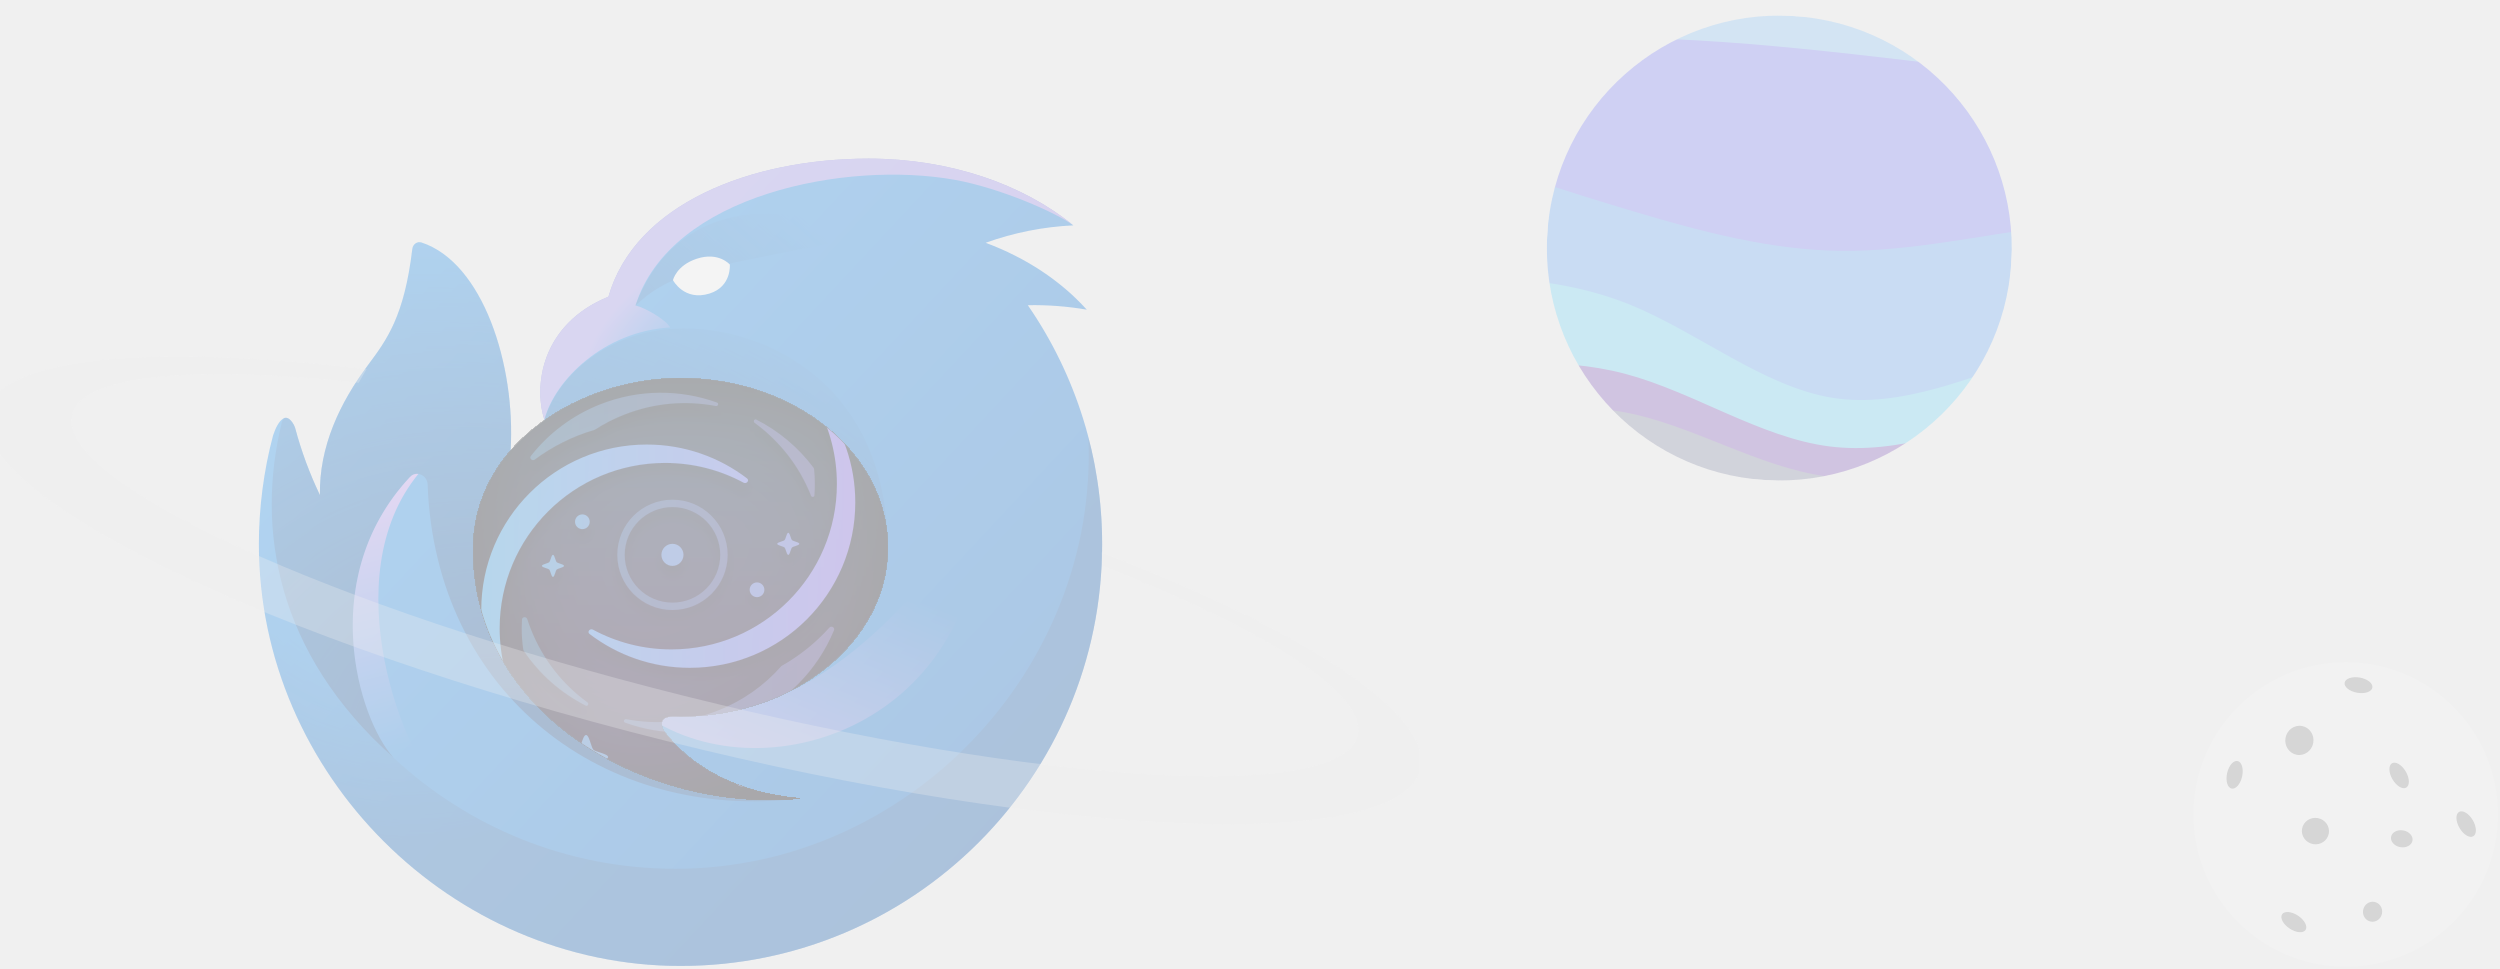
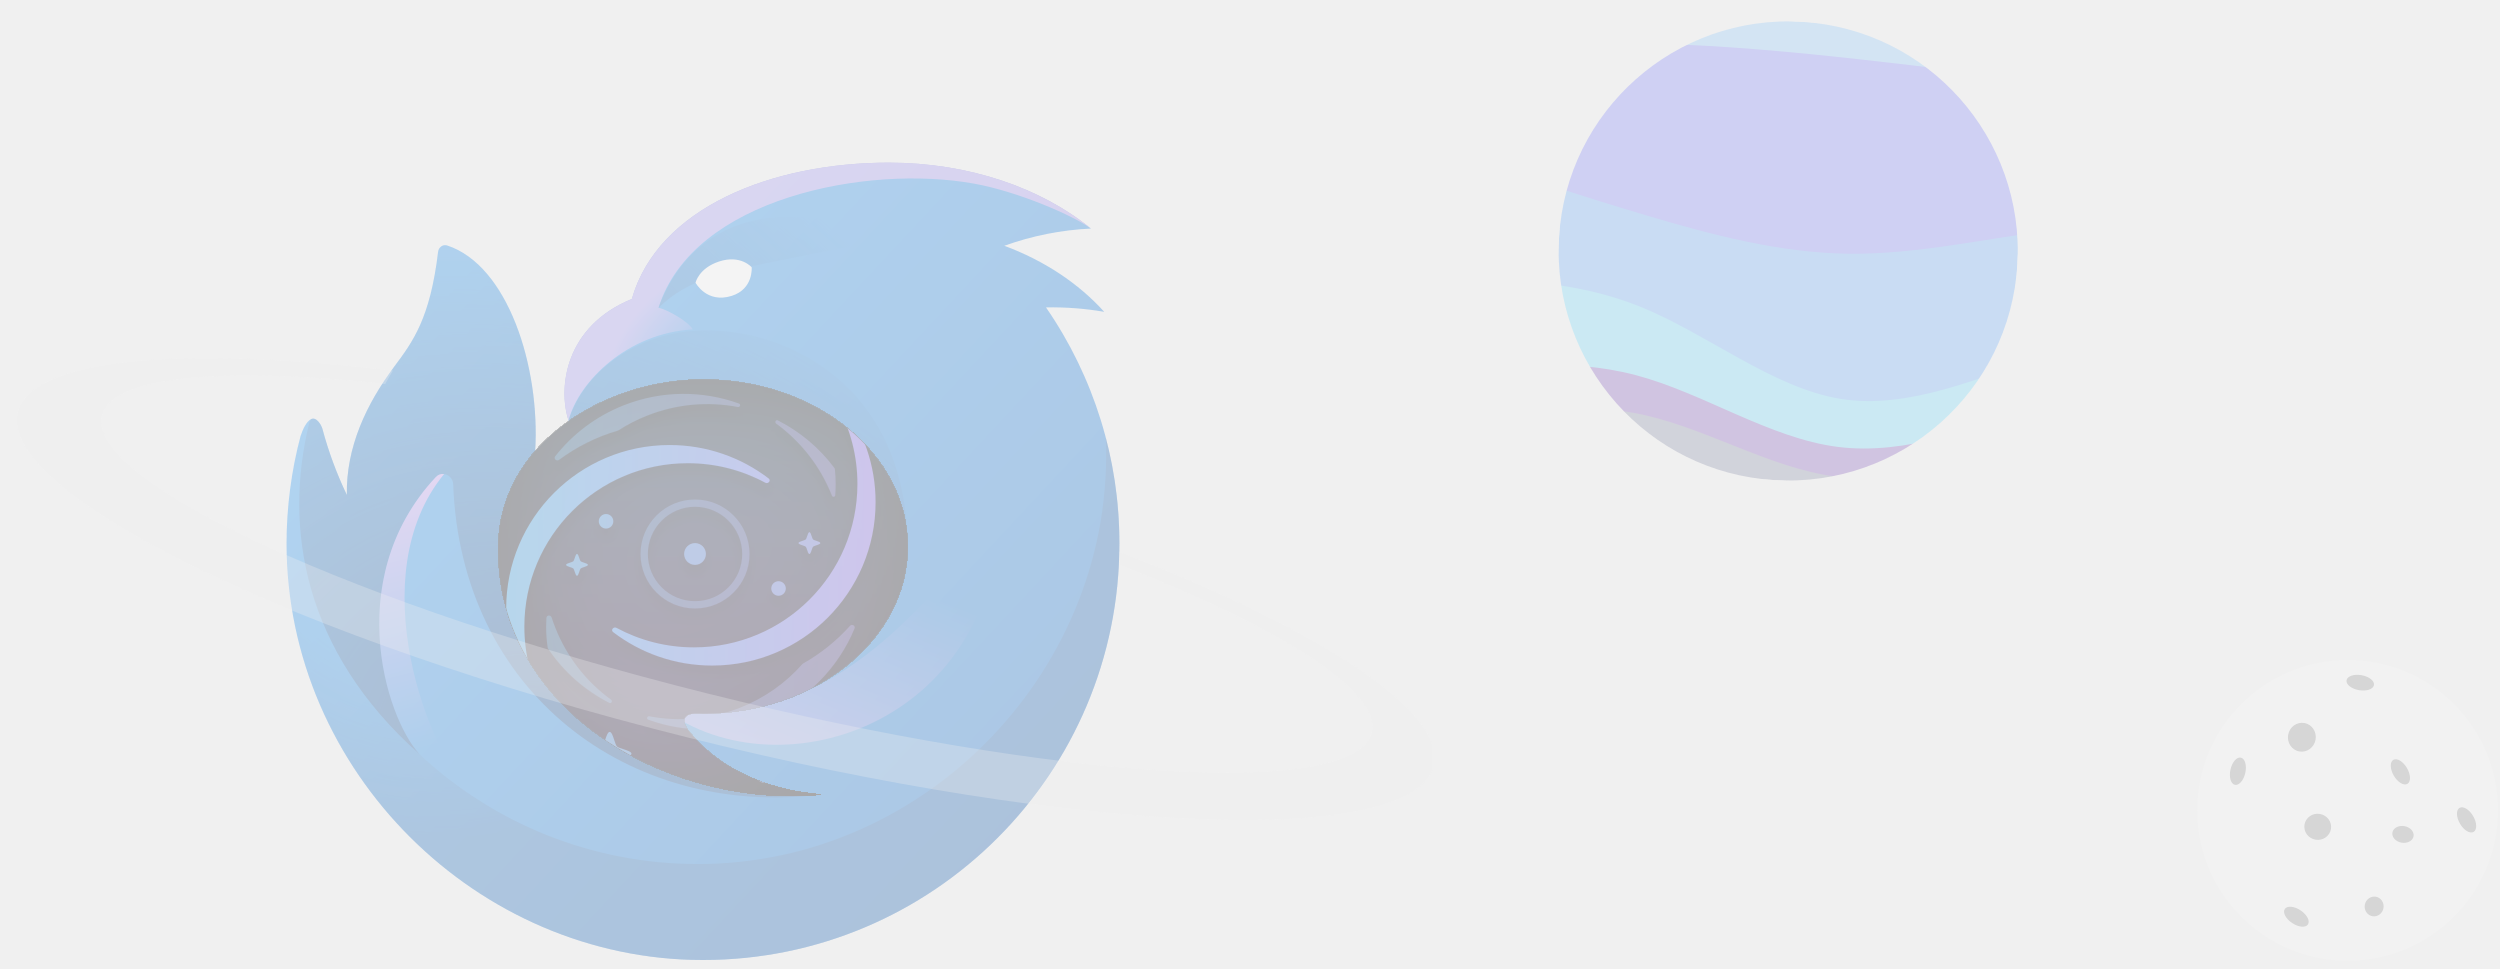
- <svg xmlns="http://www.w3.org/2000/svg" width="640" height="248" viewBox="0 0 640 248" fill="none">
+ <svg xmlns="http://www.w3.org/2000/svg" width="640" height="248" viewBox="-8 0 648 248" fill="none">
  <g opacity="0.3" clip-path="url(#clip0_2490_46586)">
    <path d="M155.735 75.969H155.754C162.551 52.207 192.169 40.608 222.352 40.608C243.209 40.608 261.932 47.211 274.768 57.693C267.108 58.055 259.544 59.558 252.329 62.153C262.7 66.008 271.61 71.938 278.212 79.275C273.231 78.418 268.179 78.035 263.126 78.134C275.547 96.127 282.183 117.481 282.147 139.345C282.147 198.958 233.822 247.284 174.208 247.284C115.514 247.284 66.269 198.141 66.269 139.345C66.269 130.059 67.503 120.471 69.899 111.478C70.528 109.591 71.404 107.78 72.567 107.117C74.022 106.288 75.349 108.761 75.561 109.566C77.14 115.478 79.263 121.23 81.905 126.75C81.674 114.426 86.938 103.201 94.179 93.492C99.009 87.019 103.487 81.021 105.553 63.71C105.692 62.548 106.793 61.712 107.906 62.076C123.622 67.22 132.023 93.39 130.718 115.274C139.4 116.517 139.36 107.447 139.36 107.447C136.584 98.917 138.434 83.062 155.705 75.969H155.735Z" fill="url(#paint0_linear_2490_46586)" />
    <path opacity="0.9" d="M278.617 111.856C281.242 171.223 232.438 222.408 172.927 222.408C117.215 222.408 71.562 179.346 67.433 124.692C66.696 129.81 66.309 134.972 66.273 140.143C66.696 198.621 115.821 247.283 174.213 247.283C233.826 247.283 282.152 198.957 282.152 139.344C282.152 129.845 280.921 120.633 278.617 111.856Z" fill="url(#paint1_radial_2490_46586)" />
    <path style="mix-blend-mode:screen" d="M171.579 83.836C170.416 81.779 165.047 78.735 162.7 78.205C171.582 49.755 216.83 41.021 244.524 46.054C256.049 48.152 270.402 54.431 274.769 57.693C261.933 47.211 243.207 40.608 222.354 40.608C192.171 40.608 162.552 52.207 155.755 75.969H155.706C138.436 83.062 136.585 98.923 139.361 107.45C142.025 97.276 154.703 84.774 171.579 83.836Z" fill="url(#paint2_radial_2490_46586)" />
    <path d="M202.944 64.187C178.697 68.958 170.775 70.519 162.661 78.232C171.774 54.106 195.036 49.215 222.755 60.212C216.158 61.572 209.554 62.898 202.944 64.191V64.187Z" fill="url(#paint3_linear_2490_46586)" />
    <path d="M72.126 108.176C65.502 135.296 70.621 167.172 100.715 193.923C91.756 184.125 80.817 147.95 104.955 122.106C106.58 120.364 109.378 121.644 109.467 124.024C111.456 177.735 154.795 210.539 204.762 204.405C189.28 203.536 138.08 185.602 176.167 178.509C196.074 174.799 227.287 168.986 227.287 140.977C227.287 95.575 192.182 82.301 170.894 84.275C156.325 85.626 143.357 94.872 139.366 107.445C140.899 112.401 134.79 115.87 130.716 115.288C132.023 93.407 123.622 67.221 107.903 62.077C106.793 61.713 105.689 62.548 105.55 63.711C103.484 81.022 99.006 87.02 94.18 93.493C86.936 103.205 81.671 114.427 81.903 126.751C79.261 121.231 77.137 115.479 75.559 109.567C75.383 108.901 74.418 107.041 73.252 106.955C72.62 106.908 72.284 107.525 72.126 108.176Z" fill="url(#paint4_radial_2490_46586)" />
    <path style="mix-blend-mode:screen" d="M162.793 181.256C192.103 205.055 251.047 187.211 251.047 129.347C227.251 165.417 196.942 190.298 162.796 181.256H162.793Z" fill="url(#paint5_linear_2490_46586)" />
    <path style="mix-blend-mode:screen" d="M104.958 122.105C105.225 121.807 105.561 121.579 105.936 121.441C106.311 121.304 106.715 121.261 107.111 121.316C85.505 147.668 102.932 193.95 114.892 205.32C115.561 207.214 103.546 197.367 101.89 195.063C92.792 187.344 79.753 149.093 104.958 122.105Z" fill="url(#paint6_linear_2490_46586)" />
    <g filter="url(#filter0_i_2490_46586)">
      <path d="M174.208 183.435C203.524 183.435 227.292 164.043 227.292 140.121C227.292 116.198 203.524 96.806 174.208 96.806C149.197 96.806 121.111 113.077 121.123 140.753C121.136 183.519 166.316 208.123 204.829 204.397C201.936 204.061 183.888 203.102 171.691 189.304C170.59 188.061 168.681 185.89 169.548 184.481C170.411 183.071 172.792 183.432 174.205 183.432L174.208 183.435Z" fill="url(#paint7_linear_2490_46586)" />
    </g>
    <mask id="mask0_2490_46586" style="mask-type:alpha" maskUnits="userSpaceOnUse" x="121" y="96" width="107" height="109">
      <path d="M174.208 183.435C203.524 183.435 227.292 164.043 227.292 140.121C227.292 116.198 203.524 96.806 174.208 96.806C149.197 96.806 121.111 113.077 121.123 140.753C121.136 183.518 166.316 208.122 204.828 204.397C201.936 204.061 183.888 203.102 171.691 189.304C170.59 188.061 168.681 185.89 169.548 184.481C170.411 183.071 172.792 183.432 174.205 183.432L174.208 183.435Z" fill="url(#paint8_linear_2490_46586)" />
    </mask>
    <g mask="url(#mask0_2490_46586)">
      <g filter="url(#filter1_d_2490_46586)">
        <g opacity="0.4">
          <path d="M183.557 103.057C184.103 103.254 183.815 104.052 183.246 103.943C175.617 102.481 167.496 103.099 159.738 106.167C157.098 107.211 154.622 108.49 152.323 109.972C152.265 110.009 152.202 110.038 152.135 110.058C146.581 111.673 141.443 114.264 136.918 117.634C136.262 118.122 135.409 117.357 135.914 116.713C140.394 111.009 146.4 106.381 153.631 103.521C163.613 99.574 174.195 99.682 183.557 103.057Z" fill="url(#paint9_linear_2490_46586)" />
          <path d="M133.628 158.617C133.675 157.843 134.748 157.77 134.985 158.508C135.268 159.386 135.582 160.261 135.926 161.131C138.993 168.889 144.097 175.236 150.381 179.802C150.85 180.143 150.465 180.898 149.948 180.634C143.659 177.427 138.149 172.646 134.068 166.575C134.011 166.49 133.973 166.392 133.958 166.29C133.696 164.52 133.56 162.709 133.56 160.864C133.56 160.11 133.583 159.36 133.628 158.617Z" fill="url(#paint10_linear_2490_46586)" />
          <path d="M208.404 120.083C208.391 119.958 208.344 119.839 208.269 119.739C204.34 114.489 199.299 110.313 193.623 107.419C193.106 107.155 192.721 107.91 193.19 108.251C199.474 112.817 204.577 119.164 207.645 126.922C207.815 127.352 208.448 127.277 208.484 126.816C208.56 125.852 208.599 124.878 208.599 123.894C208.599 122.607 208.533 121.336 208.404 120.083Z" fill="url(#paint11_linear_2490_46586)" />
          <path d="M200.161 170.432C200.092 170.471 200.029 170.521 199.976 170.581C195.7 175.419 190.249 179.349 183.833 181.886C176.075 184.954 167.954 185.572 160.325 184.11C159.755 184.001 159.468 184.799 160.014 184.995C169.376 188.37 179.958 188.479 189.94 184.532C201.041 180.142 209.254 171.583 213.492 161.363C213.794 160.633 212.831 160.098 212.303 160.685C208.824 164.554 204.724 167.856 200.161 170.432Z" fill="url(#paint12_linear_2490_46586)" />
          <path fill-rule="evenodd" clip-rule="evenodd" d="M172.151 156.158C179.949 156.158 186.27 149.837 186.27 142.039C186.27 134.242 179.949 127.921 172.151 127.921C164.354 127.921 158.033 134.242 158.033 142.039C158.033 149.837 164.354 156.158 172.151 156.158ZM172.151 154.276C178.909 154.276 184.387 148.797 184.387 142.039C184.387 135.282 178.909 129.803 172.151 129.803C165.393 129.803 159.915 135.282 159.915 142.039C159.915 148.797 165.393 154.276 172.151 154.276Z" fill="url(#paint13_linear_2490_46586)" />
        </g>
        <g opacity="0.9">
          <path d="M151.801 161.193C151.035 160.779 150.225 161.759 150.917 162.287C158.041 167.726 166.941 170.956 176.595 170.956C199.988 170.956 218.951 151.992 218.951 128.6C218.951 118.945 215.721 110.045 210.283 102.922C209.755 102.23 208.775 103.04 209.188 103.806C212.414 109.783 214.245 116.624 214.245 123.893C214.245 147.286 195.281 166.25 171.889 166.25C164.62 166.25 157.779 164.418 151.801 161.193Z" fill="url(#paint14_linear_2490_46586)" />
          <path d="M190.355 123.564C191.121 123.978 191.931 122.998 191.24 122.47C184.116 117.031 175.216 113.801 165.561 113.801C142.169 113.801 123.205 132.765 123.205 156.157C123.205 165.812 126.435 174.712 131.874 181.835C132.402 182.527 133.382 181.717 132.969 180.951C129.743 174.974 127.912 168.133 127.912 160.864C127.912 137.471 146.875 118.507 170.268 118.507C177.537 118.507 184.378 120.338 190.355 123.564Z" fill="url(#paint15_linear_2490_46586)" />
        </g>
        <g opacity="0.8">
          <path d="M152.852 86.977C152.852 88.017 152.01 88.859 150.97 88.859C149.93 88.859 149.087 88.017 149.087 86.977C149.087 85.937 149.93 85.094 150.97 85.094C152.01 85.094 152.852 85.937 152.852 86.977Z" fill="url(#paint16_linear_2490_46586)" />
          <path d="M190.723 89.12C190.491 89.831 190.271 90.502 190.032 90.742C189.792 90.982 189.121 91.201 188.409 91.433C187.379 91.77 186.267 92.133 186.267 92.624C186.267 93.116 187.379 93.479 188.409 93.816C189.121 94.048 189.792 94.267 190.032 94.507C190.271 94.747 190.491 95.418 190.723 96.129C191.06 97.159 191.423 98.272 191.914 98.272C192.405 98.272 192.769 97.159 193.106 96.129C193.338 95.418 193.557 94.747 193.797 94.507C194.036 94.267 194.708 94.048 195.419 93.816C196.449 93.479 197.562 93.116 197.562 92.624C197.562 92.133 196.449 91.77 195.419 91.433C194.708 91.201 194.036 90.982 193.797 90.742C193.557 90.502 193.338 89.831 193.106 89.12C192.769 88.09 192.405 86.977 191.914 86.977C191.423 86.977 191.06 88.09 190.723 89.12Z" fill="url(#paint17_linear_2490_46586)" />
          <path d="M148.838 190.305C148.605 191.015 148.386 191.687 148.146 191.926C147.907 192.166 147.235 192.386 146.524 192.618C145.494 192.954 144.381 193.318 144.381 193.809C144.381 194.3 145.494 194.663 146.524 195C147.235 195.232 147.907 195.452 148.146 195.691C148.386 195.931 148.605 196.602 148.838 197.313C149.174 198.343 149.538 199.456 150.029 199.456C150.52 199.456 150.884 198.343 151.22 197.313C151.453 196.602 151.672 195.931 151.911 195.691C152.151 195.452 152.823 195.232 153.534 195C154.564 194.664 155.676 194.3 155.676 193.809C155.676 193.318 154.564 192.954 153.534 192.618C152.823 192.386 152.151 192.166 151.911 191.926C151.672 191.687 151.453 191.015 151.22 190.305C150.884 189.274 150.52 188.161 150.029 188.161C149.538 188.161 149.174 189.274 148.838 190.305Z" fill="url(#paint18_linear_2490_46586)" />
          <path d="M212.495 187.35C212.664 186.835 212.846 186.279 213.091 186.279C213.336 186.279 213.518 186.835 213.687 187.35C213.803 187.706 213.912 188.041 214.032 188.161C214.152 188.281 214.488 188.391 214.843 188.507C215.358 188.675 215.915 188.857 215.915 189.102C215.915 189.348 215.358 189.53 214.843 189.698C214.488 189.814 214.152 189.924 214.032 190.044C213.913 190.163 213.803 190.499 213.687 190.854C213.518 191.37 213.336 191.926 213.091 191.926C212.846 191.926 212.664 191.37 212.495 190.854C212.379 190.499 212.269 190.163 212.15 190.044C212.03 189.924 211.694 189.814 211.339 189.698C210.823 189.53 210.267 189.348 210.267 189.102C210.267 188.857 210.823 188.675 211.339 188.507C211.694 188.391 212.03 188.281 212.15 188.161C212.269 188.041 212.379 187.706 212.495 187.35Z" fill="url(#paint19_linear_2490_46586)" />
          <path d="M140.962 143.112C140.846 143.467 140.736 143.803 140.616 143.922C140.497 144.042 140.161 144.152 139.805 144.268C139.29 144.436 138.734 144.618 138.734 144.864C138.734 145.109 139.29 145.291 139.805 145.459C140.161 145.575 140.497 145.685 140.616 145.805C140.736 145.925 140.846 146.26 140.962 146.616C141.13 147.131 141.312 147.687 141.558 147.687C141.803 147.687 141.985 147.131 142.153 146.616C142.269 146.26 142.379 145.925 142.499 145.805C142.619 145.685 142.955 145.575 143.31 145.459C143.825 145.291 144.381 145.109 144.381 144.864C144.381 144.618 143.825 144.436 143.31 144.268C142.955 144.152 142.619 144.042 142.499 143.922C142.379 143.803 142.269 143.467 142.153 143.112C141.985 142.596 141.803 142.04 141.558 142.04C141.312 142.04 141.13 142.596 140.962 143.112Z" fill="url(#paint20_linear_2490_46586)" />
          <path d="M201.202 137.464C201.37 136.949 201.552 136.392 201.797 136.392C202.043 136.392 202.225 136.949 202.393 137.464C202.509 137.819 202.619 138.155 202.739 138.275C202.858 138.395 203.194 138.504 203.55 138.621C204.065 138.789 204.621 138.97 204.621 139.216C204.621 139.462 204.065 139.643 203.55 139.812C203.194 139.928 202.858 140.037 202.739 140.157C202.619 140.277 202.509 140.613 202.393 140.968C202.225 141.483 202.043 142.04 201.797 142.04C201.552 142.04 201.37 141.483 201.202 140.968C201.086 140.613 200.976 140.277 200.856 140.157C200.736 140.037 200.401 139.928 200.045 139.812C199.53 139.643 198.974 139.462 198.974 139.216C198.974 138.97 199.53 138.789 200.045 138.621C200.401 138.504 200.736 138.395 200.856 138.275C200.976 138.155 201.086 137.819 201.202 137.464Z" fill="url(#paint21_linear_2490_46586)" />
          <path d="M126.843 97.932C126.727 98.287 126.617 98.623 126.497 98.743C126.378 98.862 126.042 98.972 125.686 99.088C125.171 99.256 124.615 99.438 124.615 99.684C124.615 99.929 125.171 100.111 125.686 100.279C126.042 100.395 126.378 100.505 126.497 100.625C126.617 100.745 126.727 101.08 126.843 101.436C127.011 101.951 127.193 102.507 127.439 102.507C127.684 102.507 127.866 101.951 128.034 101.436C128.15 101.08 128.26 100.745 128.38 100.625C128.5 100.505 128.835 100.395 129.191 100.279C129.706 100.111 130.262 99.929 130.262 99.684C130.262 99.438 129.706 99.256 129.191 99.088C128.835 98.972 128.5 98.862 128.38 98.743C128.26 98.623 128.15 98.287 128.034 97.932C127.866 97.416 127.684 96.86 127.439 96.86C127.193 96.86 127.011 97.416 126.843 97.932Z" fill="url(#paint22_linear_2490_46586)" />
          <path d="M169.325 142.04C169.325 143.599 170.589 144.864 172.148 144.864C173.708 144.864 174.972 143.599 174.972 142.04C174.972 140.48 173.708 139.216 172.148 139.216C170.589 139.216 169.325 140.48 169.325 142.04Z" fill="url(#paint23_linear_2490_46586)" />
          <path d="M149.088 135.451C150.127 135.451 150.97 134.608 150.97 133.569C150.97 132.529 150.127 131.686 149.088 131.686C148.048 131.686 147.205 132.529 147.205 133.569C147.205 134.608 148.048 135.451 149.088 135.451Z" fill="url(#paint24_linear_2490_46586)" />
          <path d="M190.032 201.339C191.072 201.339 191.915 200.496 191.915 199.456C191.915 198.417 191.072 197.574 190.032 197.574C188.992 197.574 188.15 198.417 188.15 199.456C188.15 200.496 188.992 201.339 190.032 201.339Z" fill="url(#paint25_linear_2490_46586)" />
          <path d="M239.917 142.04C239.917 144.119 238.231 145.805 236.152 145.805C234.072 145.805 232.387 144.119 232.387 142.04C232.387 139.96 234.072 138.275 236.152 138.275C238.231 138.275 239.917 139.96 239.917 142.04Z" fill="url(#paint26_linear_2490_46586)" />
          <path d="M193.797 152.864C194.837 152.864 195.679 152.022 195.679 150.982C195.679 149.942 194.837 149.099 193.797 149.099C192.757 149.099 191.914 149.942 191.914 150.982C191.914 152.022 192.757 152.864 193.797 152.864Z" fill="url(#paint27_linear_2490_46586)" />
        </g>
      </g>
    </g>
    <path d="M181.655 75.141C187.336 73.352 186.836 67.73 186.836 67.73C186.836 67.73 183.996 64.384 178.368 66.237C173.1 67.973 172.283 71.727 172.283 71.727C172.283 71.727 175.16 77.185 181.655 75.141Z" fill="white" />
    <path opacity="0.3" d="M91.84 97.994C92.487 96.814 93.156 95.649 93.847 94.499C38.818 87.909 0.067 91.263 -3.436 105.283C-8.751 126.557 69.112 164.333 170.476 189.658C271.84 214.983 358.321 218.268 363.636 196.994C367.158 182.899 334.166 161.559 282.018 141.397C282.077 142.554 282.116 143.716 282.136 144.882C324.063 161.275 350.151 177.74 347.5 188.351C343.233 205.43 266.123 200.874 175.271 178.175C84.419 155.476 14.228 123.23 18.495 106.151C21.05 95.923 49.73 93.454 91.84 97.994Z" fill="#EEEEF0" />
  </g>
  <g opacity="0.2" clip-path="url(#clip1_2490_46586)">
    <g style="mix-blend-mode:luminosity">
      <mask id="mask1_2490_46586" style="mask-type:alpha" maskUnits="userSpaceOnUse" x="395" y="3" width="121" height="121">
        <circle cx="455.5" cy="63.5" r="59.5" transform="rotate(3.44303 455.5 63.5001)" fill="white" />
      </mask>
      <g mask="url(#mask1_2490_46586)">
        <path d="M367.516 11.305L376.456 10.951C385.395 10.597 403.275 9.889 421.082 10.366C438.89 10.843 456.627 12.505 474.345 14.463C492.064 16.421 509.765 18.674 527.448 21.225C545.131 23.775 562.796 26.622 580.658 26.21C598.519 25.798 616.576 22.128 625.605 20.293L634.633 18.458L635.293 7.499L626.407 6.964C617.521 6.429 599.749 5.36 581.976 4.291C564.204 3.222 546.432 2.152 528.66 1.083C510.888 0.014 493.116 -1.056 475.343 -2.125C457.571 -3.194 439.799 -4.263 422.027 -5.333C404.255 -6.402 386.483 -7.471 377.596 -8.006L368.71 -8.54L367.516 11.305Z" fill="#61B3FF" />
        <path d="M365.912 37.964L374.656 40.868C383.4 43.772 400.887 49.581 418.409 54.797C435.932 60.013 453.49 64.636 471.316 64.817C489.141 64.998 507.234 60.735 525.203 58.546C543.171 56.358 561.014 56.242 578.786 57.311C596.559 58.38 614.259 60.635 623.11 61.761L631.96 62.889L634.669 17.866L625.64 19.701C616.612 21.536 598.555 25.206 580.693 25.617C562.832 26.029 545.167 23.183 527.484 20.633C509.801 18.082 492.1 15.828 474.381 13.87C456.662 11.912 438.926 10.251 421.118 9.774C403.31 9.297 385.431 10.005 376.492 10.359L367.552 10.713L365.912 37.964Z" fill="#4950FF" />
        <path d="M363.881 71.731L372.803 71.673C381.724 71.615 399.568 71.499 416.984 78.493C434.399 85.486 451.387 99.588 469.053 102.435C486.718 105.281 505.06 96.872 523.26 90.832C541.46 84.793 559.517 81.123 577.218 83.377C594.919 85.631 612.263 93.809 620.936 97.898L629.608 101.987L631.996 62.296L623.146 61.169C614.295 60.042 596.594 57.788 578.822 56.719C561.05 55.649 543.206 55.765 525.238 57.954C507.27 60.143 489.177 64.405 471.351 64.225C453.526 64.044 435.968 59.42 418.445 54.204C400.922 48.988 383.435 43.18 374.692 40.275L365.948 37.371L363.881 71.731Z" fill="#2D8EFF" />
        <path d="M362.384 96.612L371.377 95.369C380.37 94.126 398.356 91.641 415.914 96.265C433.473 100.889 450.603 112.621 468.304 114.875C486.005 117.129 504.276 109.905 522.494 103.569C540.712 97.233 558.876 91.786 576.505 95.225C594.135 98.664 611.23 110.989 619.777 117.151L628.325 123.314L629.644 101.395L620.971 97.306C612.299 93.217 594.955 85.038 577.254 82.784C559.553 80.53 541.496 84.2 523.296 90.24C505.096 96.28 486.753 104.689 469.088 101.842C451.423 98.996 434.435 84.894 417.019 77.9C399.603 70.907 381.76 71.023 372.838 71.081L363.917 71.138L362.384 96.612Z" fill="#35CFFF" />
        <path d="M361.422 112.607L370.486 110.179C379.55 107.752 397.679 102.897 415.326 106.04C432.974 109.182 450.14 120.322 467.841 122.577C485.542 124.831 503.777 118.199 521.977 112.159C540.177 106.119 558.341 100.672 575.953 104.407C593.565 108.142 610.624 121.06 619.154 127.518L627.683 133.977L628.36 122.721L619.813 116.559C611.266 110.396 594.171 98.071 576.541 94.632C558.911 91.194 540.747 96.641 522.529 102.977C504.312 109.312 486.041 116.537 468.34 114.283C450.639 112.029 433.508 100.296 415.95 95.672C398.392 91.049 380.406 93.534 371.413 94.777L362.42 96.019L361.422 112.607Z" fill="#5214A4" />
        <path d="M358.748 157.037L367.617 157.868C376.485 158.699 394.222 160.36 412.065 160.245C429.908 160.129 447.859 158.237 465.631 159.306C483.403 160.375 500.997 164.406 518.751 165.772C536.506 167.137 554.42 165.837 572.317 164.833C590.214 163.829 608.093 163.121 617.033 162.767L625.972 162.413L627.719 133.385L619.189 126.926C610.66 120.467 593.6 107.55 575.989 103.815C558.377 100.08 540.213 105.527 522.013 111.567C503.813 117.606 485.577 124.238 467.876 121.984C450.176 119.73 433.009 108.59 415.362 105.447C397.714 102.305 379.586 107.159 370.522 109.587L361.457 112.014L358.748 157.037Z" fill="#565D87" />
      </g>
    </g>
  </g>
  <circle opacity="0.12" cx="600.5" cy="208.5" r="39" fill="white" />
  <g opacity="0.12">
    <path d="M607.327 176.026C607.138 177.096 605.396 177.682 603.435 177.336C601.474 176.989 600.038 175.842 600.227 174.772C600.416 173.703 602.158 173.116 604.119 173.463C606.08 173.809 607.516 174.957 607.327 176.026Z" fill="black" />
    <path d="M592.192 190.169C591.832 192.204 589.952 193.572 587.991 193.226C586.03 192.88 584.732 190.95 585.092 188.915C585.451 186.881 587.332 185.512 589.292 185.858C591.253 186.205 592.551 188.135 592.192 190.169Z" fill="black" />
    <path d="M606.932 235.93C608.266 236.166 609.548 235.228 609.794 233.835C610.04 232.441 609.158 231.121 607.823 230.885C606.488 230.649 605.207 231.588 604.961 232.981C604.714 234.374 605.597 235.695 606.932 235.93Z" fill="black" />
    <path d="M596.172 213.365C595.847 215.203 594.053 216.423 592.164 216.089C590.275 215.756 589.008 213.995 589.332 212.157C589.657 210.318 591.452 209.098 593.34 209.432C595.229 209.766 596.497 211.526 596.172 213.365Z" fill="black" />
    <path d="M614.475 216.865C615.988 217.132 617.383 216.392 617.592 215.211C617.8 214.03 616.743 212.856 615.23 212.589C613.717 212.322 612.322 213.062 612.113 214.243C611.905 215.424 612.962 216.598 614.475 216.865Z" fill="black" />
    <path d="M616 201.623C615.063 202.172 613.487 201.224 612.481 199.506C611.475 197.788 611.419 195.95 612.356 195.401C613.293 194.853 614.869 195.8 615.875 197.519C616.881 199.237 616.937 201.074 616 201.623Z" fill="black" />
    <path d="M629.64 211.96C630.646 213.678 632.221 214.626 633.158 214.077C634.095 213.528 634.039 211.69 633.033 209.972C632.027 208.254 630.452 207.306 629.515 207.855C628.578 208.404 628.634 210.242 629.64 211.96Z" fill="black" />
    <path d="M572.839 194.831C573.899 195.065 574.411 196.831 573.982 198.775C573.553 200.72 572.346 202.106 571.285 201.872C570.225 201.638 569.713 199.872 570.142 197.928C570.571 195.984 571.778 194.597 572.839 194.831Z" fill="black" />
    <path d="M588.312 234.427C586.657 233.321 584.826 233.156 584.222 234.06C583.619 234.963 584.472 236.591 586.128 237.697C587.783 238.803 589.614 238.968 590.218 238.065C590.821 237.162 589.968 235.533 588.312 234.427Z" fill="black" />
  </g>
  <defs>
    <filter id="filter0_i_2490_46586" x="121.123" y="96.806" width="106.169" height="107.961" filterUnits="userSpaceOnUse" color-interpolation-filters="sRGB">
      <feFlood flood-opacity="0" result="BackgroundImageFix" />
      <feBlend mode="normal" in="SourceGraphic" in2="BackgroundImageFix" result="shape" />
      <feColorMatrix in="SourceAlpha" type="matrix" values="0 0 0 0 0 0 0 0 0 0 0 0 0 0 0 0 0 0 127 0" result="hardAlpha" />
      <feOffset />
      <feGaussianBlur stdDeviation="16.048" />
      <feComposite in2="hardAlpha" operator="arithmetic" k2="-1" k3="1" />
      <feColorMatrix type="matrix" values="0 0 0 0 0 0 0 0 0 0 0 0 0 0 0 0 0 0 1 0" />
      <feBlend mode="normal" in2="shape" result="effect1_innerShadow_2490_46586" />
    </filter>
    <filter id="filter1_d_2490_46586" x="120.782" y="85.094" width="121.557" height="121.09" filterUnits="userSpaceOnUse" color-interpolation-filters="sRGB">
      <feFlood flood-opacity="0" result="BackgroundImageFix" />
      <feColorMatrix in="SourceAlpha" type="matrix" values="0 0 0 0 0 0 0 0 0 0 0 0 0 0 0 0 0 0 127 0" result="hardAlpha" />
      <feOffset dy="2.423" />
      <feGaussianBlur stdDeviation="1.212" />
      <feComposite in2="hardAlpha" operator="out" />
      <feColorMatrix type="matrix" values="0 0 0 0 0 0 0 0 0 0 0 0 0 0 0 0 0 0 0.25 0" />
      <feBlend mode="normal" in2="BackgroundImageFix" result="effect1_dropShadow_2490_46586" />
      <feBlend mode="normal" in="SourceGraphic" in2="effect1_dropShadow_2490_46586" result="shape" />
    </filter>
    <linearGradient id="paint0_linear_2490_46586" x1="103.733" y1="76.185" x2="255.897" y2="218.115" gradientUnits="userSpaceOnUse">
      <stop stop-color="#1B91F3" />
      <stop offset="1" stop-color="#0B68CB" />
    </linearGradient>
    <radialGradient id="paint1_radial_2490_46586" cx="0" cy="0" r="1" gradientUnits="userSpaceOnUse" gradientTransform="translate(103.454 125.019) rotate(66.5178) scale(91.2735 87.4365)">
      <stop offset="0.53" stop-color="#0B4186" stop-opacity="0" />
      <stop offset="1" stop-color="#0B4186" stop-opacity="0.45" />
    </radialGradient>
    <radialGradient id="paint2_radial_2490_46586" cx="0" cy="0" r="1" gradientUnits="userSpaceOnUse" gradientTransform="translate(176.985 87.5339) rotate(-127.996) scale(19.5124 32.2886)">
      <stop stop-color="#EF3ACC" stop-opacity="0" />
      <stop offset="1" stop-color="#EF3ACC" stop-opacity="0.64" />
    </radialGradient>
    <linearGradient id="paint3_linear_2490_46586" x1="146.072" y1="112.516" x2="200.825" y2="51.565" gradientUnits="userSpaceOnUse">
      <stop stop-color="#0F5DB0" />
      <stop offset="1" stop-color="#0F5DB0" stop-opacity="0" />
    </linearGradient>
    <radialGradient id="paint4_radial_2490_46586" cx="0" cy="0" r="1" gradientUnits="userSpaceOnUse" gradientTransform="translate(133.497 198.157) rotate(-64.2625) scale(142.392 175.896)">
      <stop offset="0.02" stop-color="#094188" />
      <stop offset="0.97" stop-color="#0B4186" stop-opacity="0" />
    </radialGradient>
    <linearGradient id="paint5_linear_2490_46586" x1="242.03" y1="156.649" x2="216.572" y2="219.158" gradientUnits="userSpaceOnUse">
      <stop stop-color="#E247C4" stop-opacity="0" />
      <stop offset="1" stop-color="#E247C4" stop-opacity="0.64" />
    </linearGradient>
    <linearGradient id="paint6_linear_2490_46586" x1="84.16" y1="100.591" x2="106.59" y2="190.866" gradientUnits="userSpaceOnUse">
      <stop offset="0.1" stop-color="#EF3ACC" />
      <stop offset="1" stop-color="#EF3ACC" stop-opacity="0" />
    </linearGradient>
    <linearGradient id="paint7_linear_2490_46586" x1="174.208" y1="112.667" x2="174.208" y2="203.953" gradientUnits="userSpaceOnUse">
      <stop stop-color="#0D2241" />
      <stop offset="0.58" stop-color="#1C0C36" />
      <stop offset="1" stop-color="#2E0B5B" />
    </linearGradient>
    <linearGradient id="paint8_linear_2490_46586" x1="174.208" y1="112.667" x2="174.208" y2="203.953" gradientUnits="userSpaceOnUse">
      <stop stop-color="white" />
      <stop offset="0.91" stop-color="#BEE1FE" />
      <stop offset="1" stop-color="#96CEFD" />
    </linearGradient>
    <linearGradient id="paint9_linear_2490_46586" x1="133.56" y1="144.026" x2="243.765" y2="145.147" gradientUnits="userSpaceOnUse">
      <stop stop-color="#37ADF9" />
      <stop offset="1" stop-color="#AE55F7" />
    </linearGradient>
    <linearGradient id="paint10_linear_2490_46586" x1="133.56" y1="144.026" x2="243.765" y2="145.147" gradientUnits="userSpaceOnUse">
      <stop stop-color="#37ADF9" />
      <stop offset="1" stop-color="#AE55F7" />
    </linearGradient>
    <linearGradient id="paint11_linear_2490_46586" x1="133.56" y1="144.026" x2="243.765" y2="145.147" gradientUnits="userSpaceOnUse">
      <stop stop-color="#37ADF9" />
      <stop offset="1" stop-color="#AE55F7" />
    </linearGradient>
    <linearGradient id="paint12_linear_2490_46586" x1="133.56" y1="144.026" x2="243.765" y2="145.147" gradientUnits="userSpaceOnUse">
      <stop stop-color="#37ADF9" />
      <stop offset="1" stop-color="#AE55F7" />
    </linearGradient>
    <linearGradient id="paint13_linear_2490_46586" x1="133.56" y1="144.026" x2="243.765" y2="145.147" gradientUnits="userSpaceOnUse">
      <stop stop-color="#37ADF9" />
      <stop offset="1" stop-color="#AE55F7" />
    </linearGradient>
    <linearGradient id="paint14_linear_2490_46586" x1="123.205" y1="142.378" x2="255.109" y2="144.135" gradientUnits="userSpaceOnUse">
      <stop stop-color="#37ADF9" />
      <stop offset="1" stop-color="#AE55F7" />
    </linearGradient>
    <linearGradient id="paint15_linear_2490_46586" x1="123.205" y1="142.378" x2="255.109" y2="144.135" gradientUnits="userSpaceOnUse">
      <stop stop-color="#37ADF9" />
      <stop offset="1" stop-color="#AE55F7" />
    </linearGradient>
    <linearGradient id="paint16_linear_2490_46586" x1="124.615" y1="143.217" x2="283.468" y2="144.958" gradientUnits="userSpaceOnUse">
      <stop stop-color="#37ADF9" />
      <stop offset="1" stop-color="#AE55F7" />
    </linearGradient>
    <linearGradient id="paint17_linear_2490_46586" x1="124.615" y1="143.217" x2="283.468" y2="144.958" gradientUnits="userSpaceOnUse">
      <stop stop-color="#37ADF9" />
      <stop offset="1" stop-color="#AE55F7" />
    </linearGradient>
    <linearGradient id="paint18_linear_2490_46586" x1="124.615" y1="143.217" x2="283.468" y2="144.958" gradientUnits="userSpaceOnUse">
      <stop stop-color="#37ADF9" />
      <stop offset="1" stop-color="#AE55F7" />
    </linearGradient>
    <linearGradient id="paint19_linear_2490_46586" x1="124.615" y1="143.217" x2="283.468" y2="144.958" gradientUnits="userSpaceOnUse">
      <stop stop-color="#37ADF9" />
      <stop offset="1" stop-color="#AE55F7" />
    </linearGradient>
    <linearGradient id="paint20_linear_2490_46586" x1="124.615" y1="143.217" x2="283.468" y2="144.958" gradientUnits="userSpaceOnUse">
      <stop stop-color="#37ADF9" />
      <stop offset="1" stop-color="#AE55F7" />
    </linearGradient>
    <linearGradient id="paint21_linear_2490_46586" x1="124.615" y1="143.217" x2="283.468" y2="144.958" gradientUnits="userSpaceOnUse">
      <stop stop-color="#37ADF9" />
      <stop offset="1" stop-color="#AE55F7" />
    </linearGradient>
    <linearGradient id="paint22_linear_2490_46586" x1="124.615" y1="143.217" x2="283.468" y2="144.958" gradientUnits="userSpaceOnUse">
      <stop stop-color="#37ADF9" />
      <stop offset="1" stop-color="#AE55F7" />
    </linearGradient>
    <linearGradient id="paint23_linear_2490_46586" x1="124.615" y1="143.217" x2="283.468" y2="144.958" gradientUnits="userSpaceOnUse">
      <stop stop-color="#37ADF9" />
      <stop offset="1" stop-color="#AE55F7" />
    </linearGradient>
    <linearGradient id="paint24_linear_2490_46586" x1="124.615" y1="143.217" x2="283.468" y2="144.958" gradientUnits="userSpaceOnUse">
      <stop stop-color="#37ADF9" />
      <stop offset="1" stop-color="#AE55F7" />
    </linearGradient>
    <linearGradient id="paint25_linear_2490_46586" x1="124.615" y1="143.217" x2="283.468" y2="144.958" gradientUnits="userSpaceOnUse">
      <stop stop-color="#37ADF9" />
      <stop offset="1" stop-color="#AE55F7" />
    </linearGradient>
    <linearGradient id="paint26_linear_2490_46586" x1="124.615" y1="143.217" x2="283.468" y2="144.958" gradientUnits="userSpaceOnUse">
      <stop stop-color="#37ADF9" />
      <stop offset="1" stop-color="#AE55F7" />
    </linearGradient>
    <linearGradient id="paint27_linear_2490_46586" x1="124.615" y1="143.217" x2="283.468" y2="144.958" gradientUnits="userSpaceOnUse">
      <stop stop-color="#37ADF9" />
      <stop offset="1" stop-color="#AE55F7" />
    </linearGradient>
    <clipPath id="clip0_2490_46586">
      <rect width="367.145" height="213" fill="white" transform="translate(-3.71686 35.0002)" />
    </clipPath>
    <clipPath id="clip1_2490_46586">
      <rect width="119" height="119" fill="white" transform="translate(399.681 0.53418) rotate(3.44303)" />
    </clipPath>
  </defs>
</svg>
